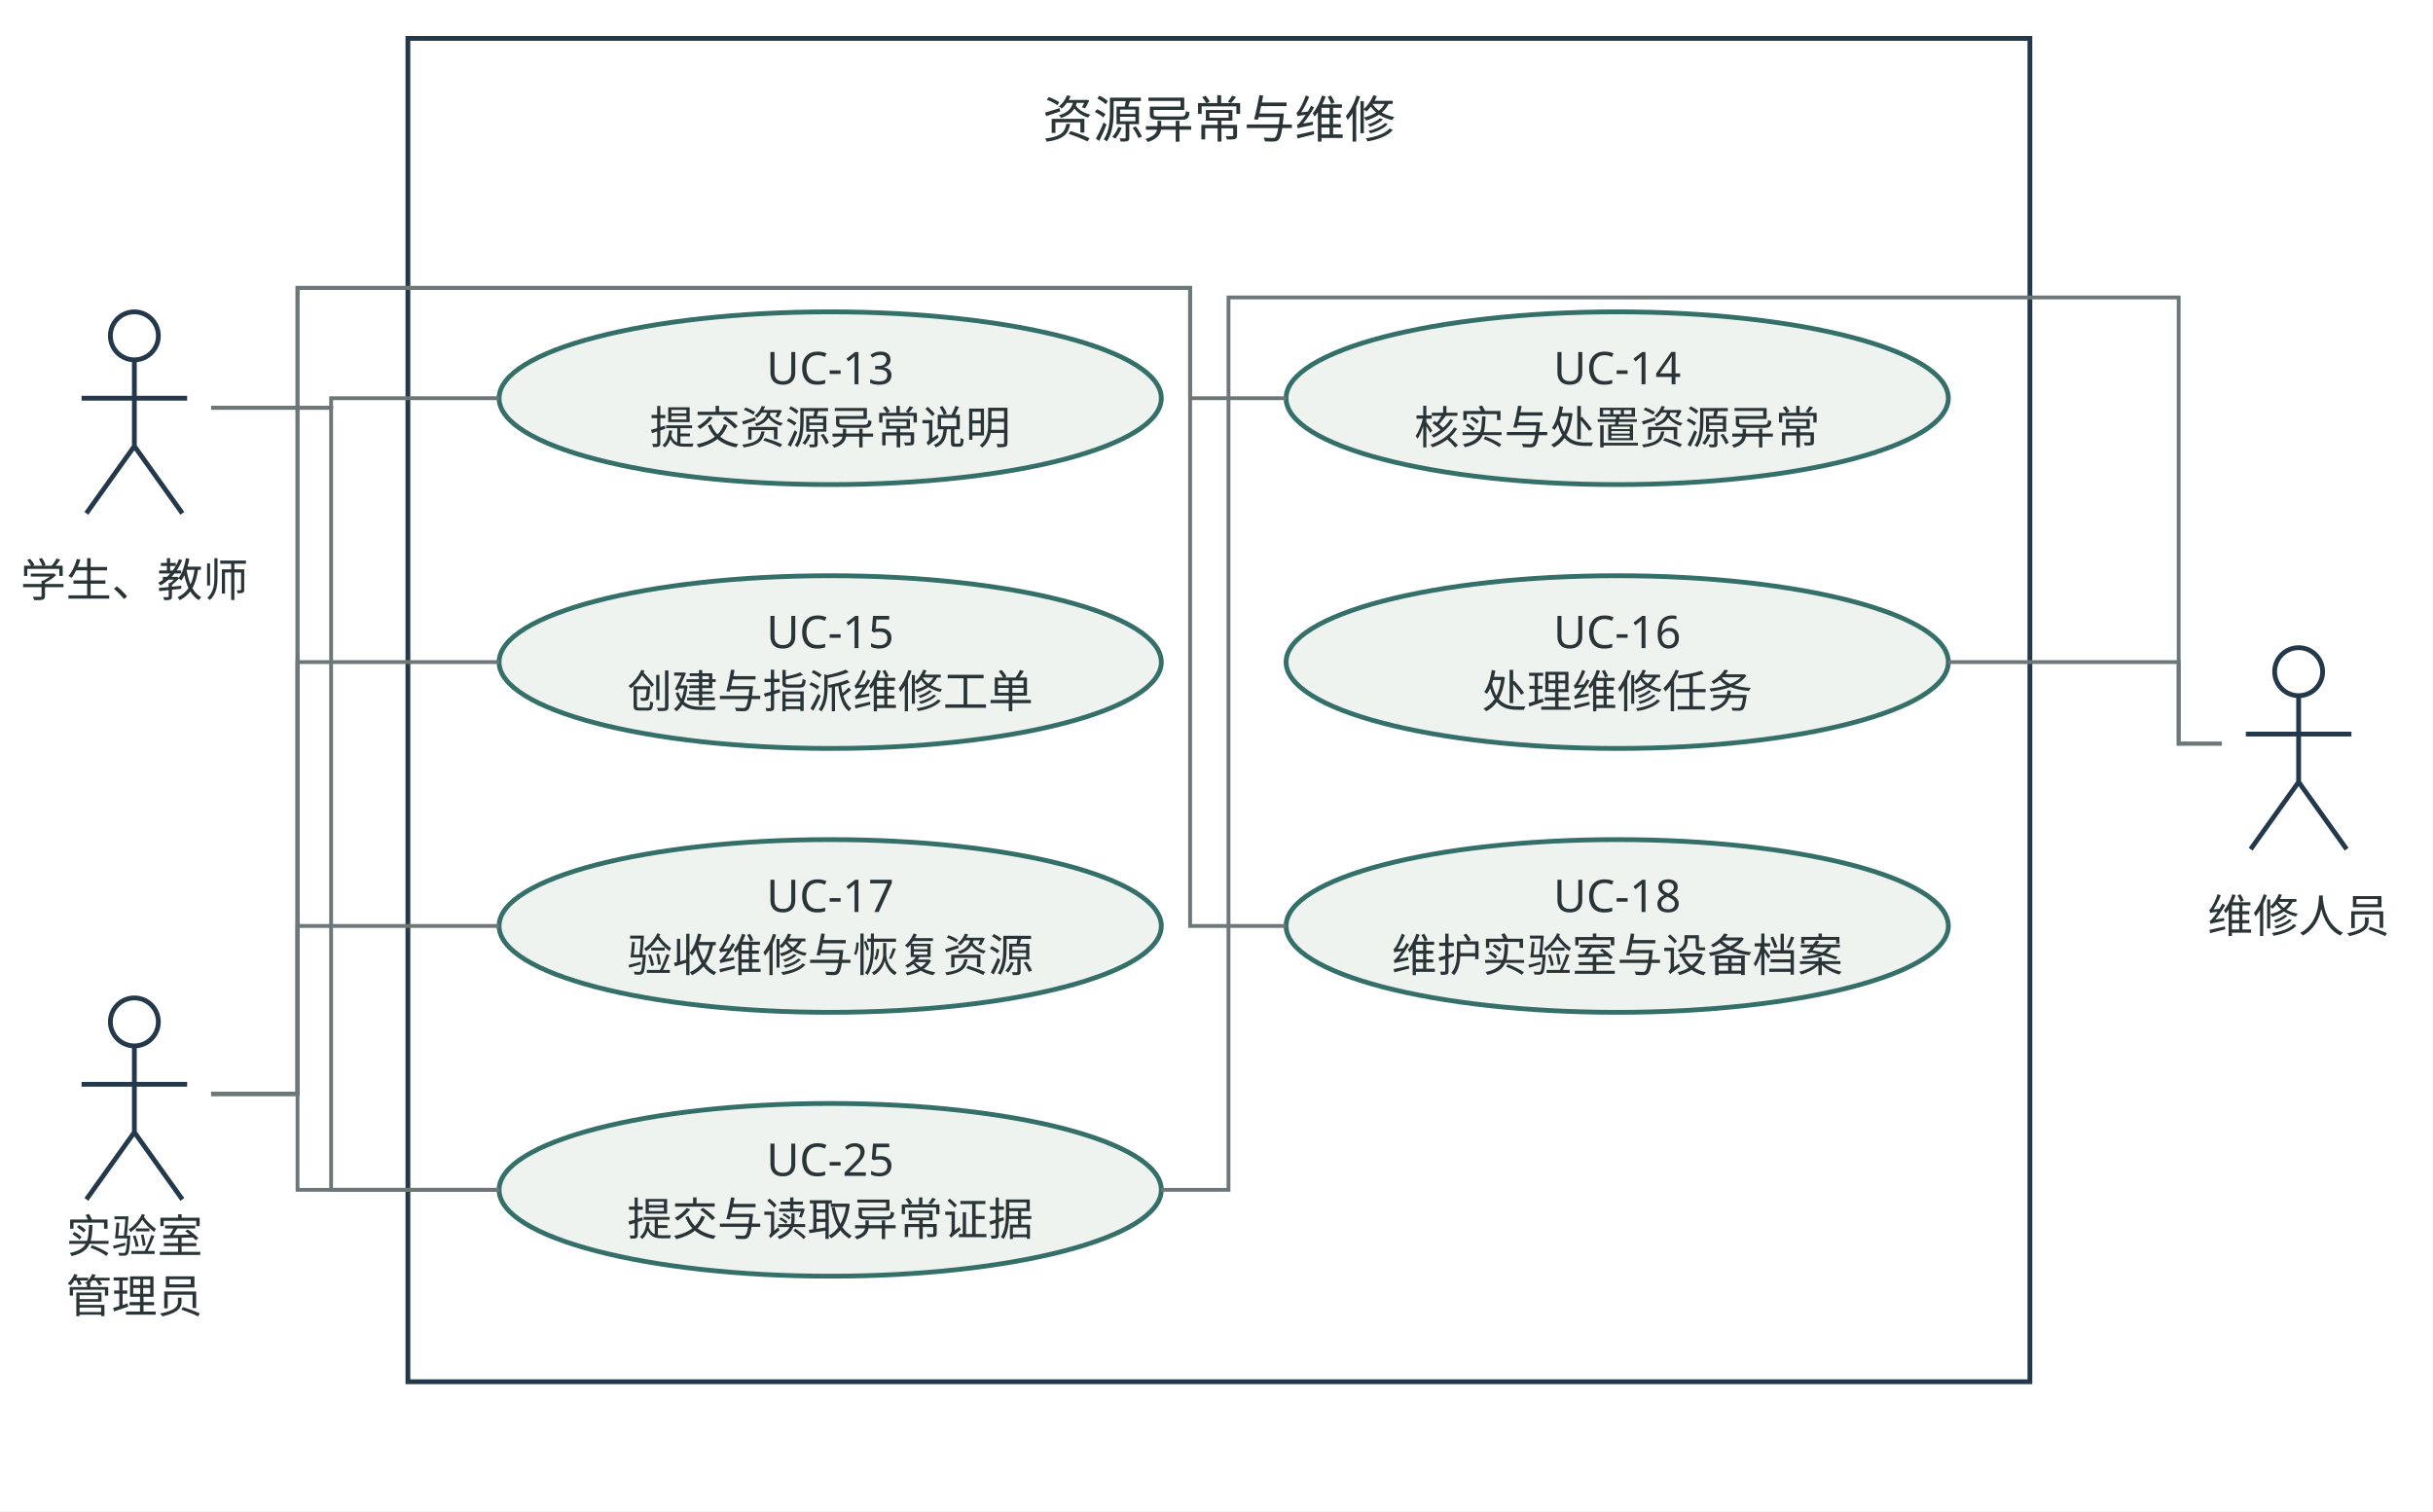
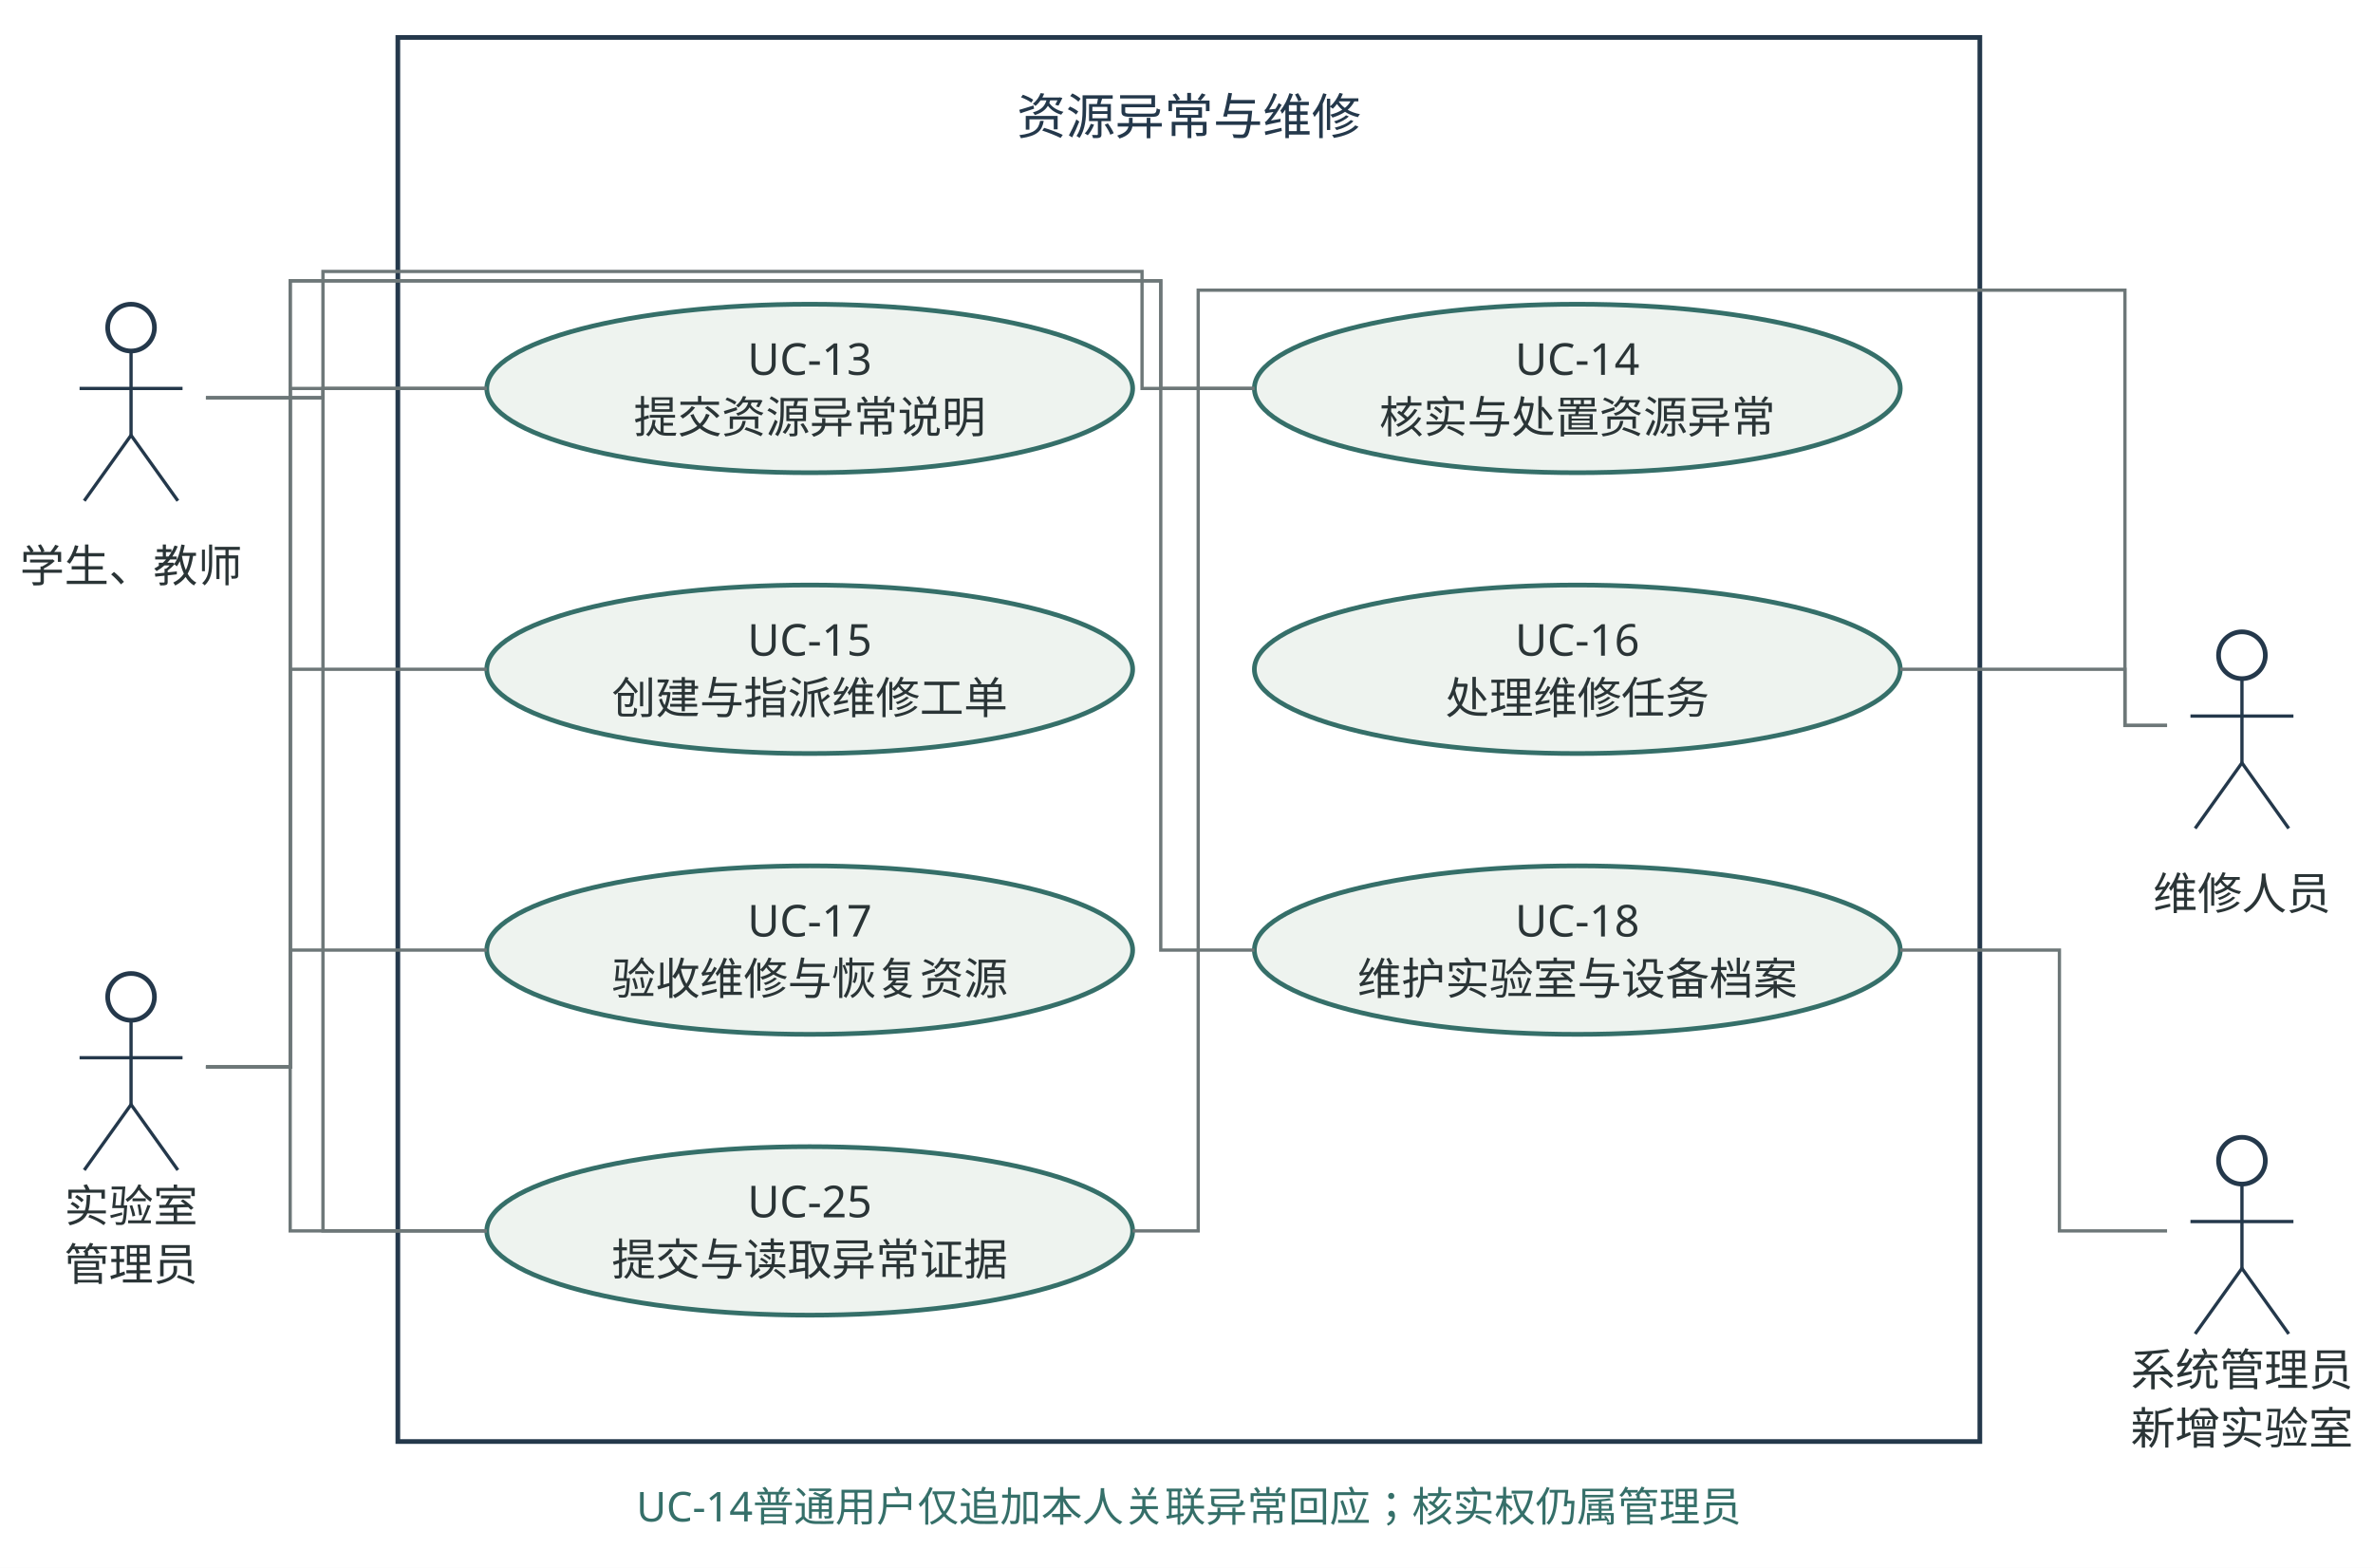
- <svg xmlns="http://www.w3.org/2000/svg" width="507" height="315" viewBox="0 0 507 315">
+ <svg xmlns="http://www.w3.org/2000/svg" width="507" height="335" viewBox="0 0 507 335">
  <rect width="100%" height="100%" fill="white" />
-   <rect x="85" y="8" width="338" height="280" fill="none" stroke="#24384b" />
-   <text x="254.0" y="151.5" text-anchor="middle" font-family="Microsoft YaHei,sans-serif" font-size="10" fill="#2a3436" />
-   <text x="254" y="28.675" text-anchor="middle" font-family="Microsoft YaHei,sans-serif" font-size="10.5" fill="#2a3436">资源异常与维修</text>
+   <rect x="85" y="8" width="338" height="300" fill="none" stroke="#24384b" />
+   <text x="254" y="28.675" text-anchor="middle" font-family="Microsoft YaHei,sans-serif" font-size="10.5" fill="#24384b">资源异常与维修</text>
  <ellipse cx="173.0" cy="83.0" rx="69.0" ry="18.0" fill="#eef3ef" stroke="#356f69" />
  <text x="173.0" y="80.09" text-anchor="middle" font-family="Microsoft YaHei,sans-serif" font-size="9.4" fill="#2a3436">UC-13</text>
  <text x="173.0" y="92.49" text-anchor="middle" font-family="Microsoft YaHei,sans-serif" font-size="9.4" fill="#2a3436">提交资源异常说明</text>
  <ellipse cx="337.0" cy="83.0" rx="69.0" ry="18.0" fill="#eef3ef" stroke="#356f69" />
  <text x="337.0" y="80.09" text-anchor="middle" font-family="Microsoft YaHei,sans-serif" font-size="9.4" fill="#2a3436">UC-14</text>
  <text x="337.0" y="92.49" text-anchor="middle" font-family="Microsoft YaHei,sans-serif" font-size="9.4" fill="#2a3436">核实与处置资源异常</text>
-   <ellipse cx="173.0" cy="138.0" rx="69.0" ry="18.0" fill="#eef3ef" stroke="#356f69" />
-   <text x="173.0" y="135.09" text-anchor="middle" font-family="Microsoft YaHei,sans-serif" font-size="9.4" fill="#2a3436">UC-15</text>
-   <text x="173.0" y="147.49" text-anchor="middle" font-family="Microsoft YaHei,sans-serif" font-size="9.4" fill="#2a3436">创建与指派维修工单</text>
-   <ellipse cx="337.0" cy="138.0" rx="69.0" ry="18.0" fill="#eef3ef" stroke="#356f69" />
-   <text x="337.0" y="135.09" text-anchor="middle" font-family="Microsoft YaHei,sans-serif" font-size="9.4" fill="#2a3436">UC-16</text>
-   <text x="337.0" y="147.49" text-anchor="middle" font-family="Microsoft YaHei,sans-serif" font-size="9.4" fill="#2a3436">处理维修任务</text>
-   <ellipse cx="173.0" cy="193.0" rx="69.0" ry="18.0" fill="#eef3ef" stroke="#356f69" />
-   <text x="173.0" y="190.09" text-anchor="middle" font-family="Microsoft YaHei,sans-serif" font-size="9.4" fill="#2a3436">UC-17</text>
-   <text x="173.0" y="202.49" text-anchor="middle" font-family="Microsoft YaHei,sans-serif" font-size="9.4" fill="#2a3436">验收维修与恢复资源</text>
-   <ellipse cx="337.0" cy="193.0" rx="69.0" ry="18.0" fill="#eef3ef" stroke="#356f69" />
-   <text x="337.0" y="190.09" text-anchor="middle" font-family="Microsoft YaHei,sans-serif" font-size="9.4" fill="#2a3436">UC-18</text>
-   <text x="337.0" y="202.49" text-anchor="middle" font-family="Microsoft YaHei,sans-serif" font-size="9.4" fill="#2a3436">维护实验室与设备档案</text>
-   <ellipse cx="173.0" cy="248.0" rx="69.0" ry="18.0" fill="#eef3ef" stroke="#356f69" />
-   <text x="173.0" y="245.09" text-anchor="middle" font-family="Microsoft YaHei,sans-serif" font-size="9.4" fill="#2a3436">UC-25</text>
-   <text x="173.0" y="257.49" text-anchor="middle" font-family="Microsoft YaHei,sans-serif" font-size="9.4" fill="#2a3436">提交与读取异常证据</text>
+   <ellipse cx="173.0" cy="143.0" rx="69.0" ry="18.0" fill="#eef3ef" stroke="#356f69" />
+   <text x="173.0" y="140.09" text-anchor="middle" font-family="Microsoft YaHei,sans-serif" font-size="9.4" fill="#2a3436">UC-15</text>
+   <text x="173.0" y="152.49" text-anchor="middle" font-family="Microsoft YaHei,sans-serif" font-size="9.4" fill="#2a3436">创建与指派维修工单</text>
+   <ellipse cx="337.0" cy="143.0" rx="69.0" ry="18.0" fill="#eef3ef" stroke="#356f69" />
+   <text x="337.0" y="140.09" text-anchor="middle" font-family="Microsoft YaHei,sans-serif" font-size="9.4" fill="#2a3436">UC-16</text>
+   <text x="337.0" y="152.49" text-anchor="middle" font-family="Microsoft YaHei,sans-serif" font-size="9.4" fill="#2a3436">处理维修任务</text>
+   <ellipse cx="173.0" cy="203.0" rx="69.0" ry="18.0" fill="#eef3ef" stroke="#356f69" />
+   <text x="173.0" y="200.09" text-anchor="middle" font-family="Microsoft YaHei,sans-serif" font-size="9.4" fill="#2a3436">UC-17</text>
+   <text x="173.0" y="212.49" text-anchor="middle" font-family="Microsoft YaHei,sans-serif" font-size="9.4" fill="#2a3436">验收维修与恢复资源</text>
+   <ellipse cx="337.0" cy="203.0" rx="69.0" ry="18.0" fill="#eef3ef" stroke="#356f69" />
+   <text x="337.0" y="200.09" text-anchor="middle" font-family="Microsoft YaHei,sans-serif" font-size="9.4" fill="#2a3436">UC-18</text>
+   <text x="337.0" y="212.49" text-anchor="middle" font-family="Microsoft YaHei,sans-serif" font-size="9.4" fill="#2a3436">维护实验室与设备档案</text>
+   <ellipse cx="173.0" cy="263.0" rx="69.0" ry="18.0" fill="#eef3ef" stroke="#356f69" />
+   <text x="173.0" y="260.09" text-anchor="middle" font-family="Microsoft YaHei,sans-serif" font-size="9.4" fill="#2a3436">UC-25</text>
+   <text x="173.0" y="272.49" text-anchor="middle" font-family="Microsoft YaHei,sans-serif" font-size="9.4" fill="#2a3436">提交与读取异常证据</text>
  <circle cx="28.0" cy="70" r="5" fill="none" stroke="#24384b" />
-   <path d="M28.0,75 V93 M17.0,83 H39.0 M28.0,93 L18.0,107 M28.0,93 L38.0,107" fill="none" stroke="#24384b" />
+   <polyline points="28.0,75 28.0,93" fill="none" stroke="#24384b" stroke-width="0.7" />
+   <polyline points="17.0,83 39.0,83" fill="none" stroke="#24384b" stroke-width="0.7" />
+   <polyline points="18.0,107 28.0,93 38.0,107" fill="none" stroke="#24384b" stroke-width="0.7" />
  <text x="28.0" y="124.325" text-anchor="middle" font-family="Microsoft YaHei,sans-serif" font-size="9.5" fill="#2a3436">学生、教师</text>
-   <polyline points="44,85 69,85 69,83.0 104,83.0" fill="none" stroke="#6d7778" stroke-width="0.8" />
-   <polyline points="44,85 69,85 69,248.0 104,248.0" fill="none" stroke="#6d7778" stroke-width="0.8" />
+   <polyline points="44,85 69,85 69,83.0 104,83.0" fill="none" stroke="#6d7778" stroke-width="0.7" />
+   <polyline points="44,85 69,85 69,58 244,58 244,83.0 268,83.0" fill="none" stroke="#6d7778" stroke-width="0.7" />
+   <polyline points="44,85 69,85 69,263.0 104,263.0" fill="none" stroke="#6d7778" stroke-width="0.7" />
  <circle cx="28.0" cy="213" r="5" fill="none" stroke="#24384b" />
-   <path d="M28.0,218 V236 M17.0,226 H39.0 M28.0,236 L18.0,250 M28.0,236 L38.0,250" fill="none" stroke="#24384b" />
+   <polyline points="28.0,218 28.0,236" fill="none" stroke="#24384b" stroke-width="0.7" />
+   <polyline points="17.0,226 39.0,226" fill="none" stroke="#24384b" stroke-width="0.7" />
+   <polyline points="18.0,250 28.0,236 38.0,250" fill="none" stroke="#24384b" stroke-width="0.7" />
  <text x="28.0" y="261.075" text-anchor="middle" font-family="Microsoft YaHei,sans-serif" font-size="9.5" fill="#2a3436">实验室</text>
  <text x="28.0" y="273.575" text-anchor="middle" font-family="Microsoft YaHei,sans-serif" font-size="9.5" fill="#2a3436">管理员</text>
-   <polyline points="44,228 62,228 62,60 248,60 248,83.0 268,83.0" fill="none" stroke="#6d7778" stroke-width="0.8" />
-   <polyline points="44,228 62,228 62,138.0 104,138.0" fill="none" stroke="#6d7778" stroke-width="0.8" />
-   <polyline points="44,228 62,228 62,193.0 104,193.0" fill="none" stroke="#6d7778" stroke-width="0.8" />
-   <polyline points="44,228 62,228 62,60 248,60 248,193.0 268,193.0" fill="none" stroke="#6d7778" stroke-width="0.8" />
-   <polyline points="44,228 62,228 62,248.0 104,248.0" fill="none" stroke="#6d7778" stroke-width="0.8" />
+   <polyline points="44,228 62,228 62,83.0 104,83.0" fill="none" stroke="#6d7778" stroke-width="0.7" />
+   <polyline points="44,228 62,228 62,60 248,60 248,83.0 268,83.0" fill="none" stroke="#6d7778" stroke-width="0.7" />
+   <polyline points="44,228 62,228 62,143.0 104,143.0" fill="none" stroke="#6d7778" stroke-width="0.7" />
+   <polyline points="44,228 62,228 62,203.0 104,203.0" fill="none" stroke="#6d7778" stroke-width="0.7" />
+   <polyline points="44,228 62,228 62,60 248,60 248,203.0 268,203.0" fill="none" stroke="#6d7778" stroke-width="0.7" />
+   <polyline points="44,228 62,228 62,263.0 104,263.0" fill="none" stroke="#6d7778" stroke-width="0.7" />
  <circle cx="479.0" cy="140" r="5" fill="none" stroke="#24384b" />
-   <path d="M479.0,145 V163 M468.0,153 H490.0 M479.0,163 L469.0,177 M479.0,163 L489.0,177" fill="none" stroke="#24384b" />
+   <polyline points="479.0,145 479.0,163" fill="none" stroke="#24384b" stroke-width="0.7" />
+   <polyline points="468.0,153 490.0,153" fill="none" stroke="#24384b" stroke-width="0.7" />
+   <polyline points="469.0,177 479.0,163 489.0,177" fill="none" stroke="#24384b" stroke-width="0.7" />
  <text x="479.0" y="194.325" text-anchor="middle" font-family="Microsoft YaHei,sans-serif" font-size="9.5" fill="#2a3436">维修人员</text>
-   <polyline points="463,155 454,155 454,138.0 406,138.0" fill="none" stroke="#6d7778" stroke-width="0.8" />
-   <polyline points="463,155 454,155 454,62 256,62 256,248.0 242,248.0" fill="none" stroke="#6d7778" stroke-width="0.8" />
+   <polyline points="463,155 454,155 454,143.0 406,143.0" fill="none" stroke="#6d7778" stroke-width="0.7" />
+   <polyline points="463,155 454,155 454,62 256,62 256,263.0 242,263.0" fill="none" stroke="#6d7778" stroke-width="0.7" />
+   <circle cx="479.0" cy="248" r="5" fill="none" stroke="#24384b" />
+   <polyline points="479.0,253 479.0,271" fill="none" stroke="#24384b" stroke-width="0.7" />
+   <polyline points="468.0,261 490.0,261" fill="none" stroke="#24384b" stroke-width="0.7" />
+   <polyline points="469.0,285 479.0,271 489.0,285" fill="none" stroke="#24384b" stroke-width="0.7" />
+   <text x="479.0" y="296.075" text-anchor="middle" font-family="Microsoft YaHei,sans-serif" font-size="9.5" fill="#2a3436">系统管理员</text>
+   <text x="479.0" y="308.575" text-anchor="middle" font-family="Microsoft YaHei,sans-serif" font-size="9.5" fill="#2a3436">新增实验室</text>
+   <polyline points="463,263 440,263 440,203.0 406,203.0" fill="none" stroke="#6d7778" stroke-width="0.7" />
+   <text x="254" y="325.08" text-anchor="middle" font-family="Microsoft YaHei,sans-serif" font-size="8.8" fill="#356f69">UC-14普通用户仅追加本人关联异常回应；核实权仍属管理员</text>
</svg>
